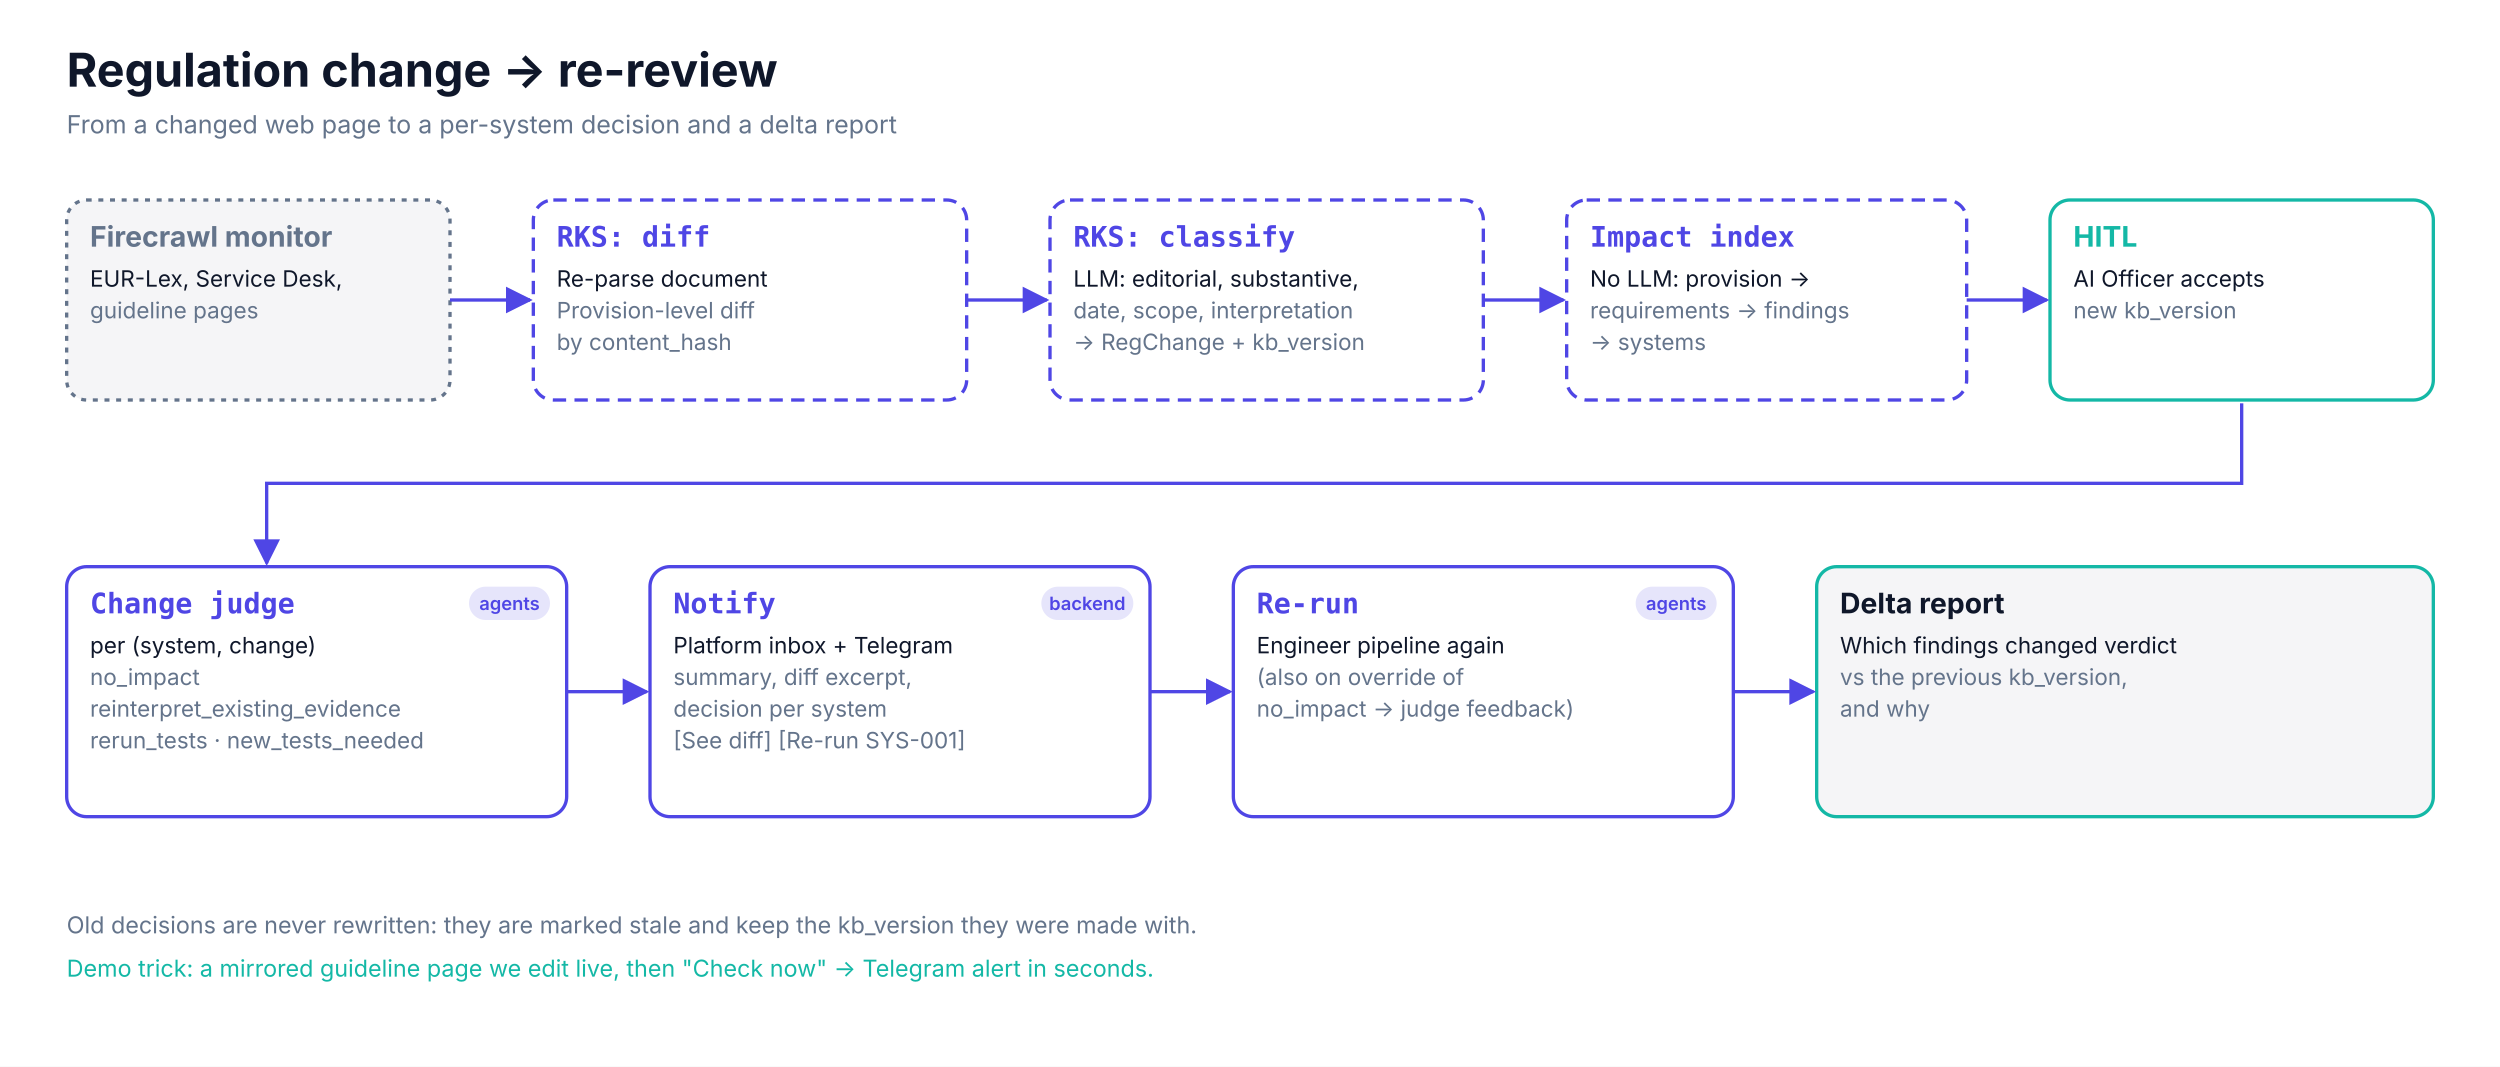
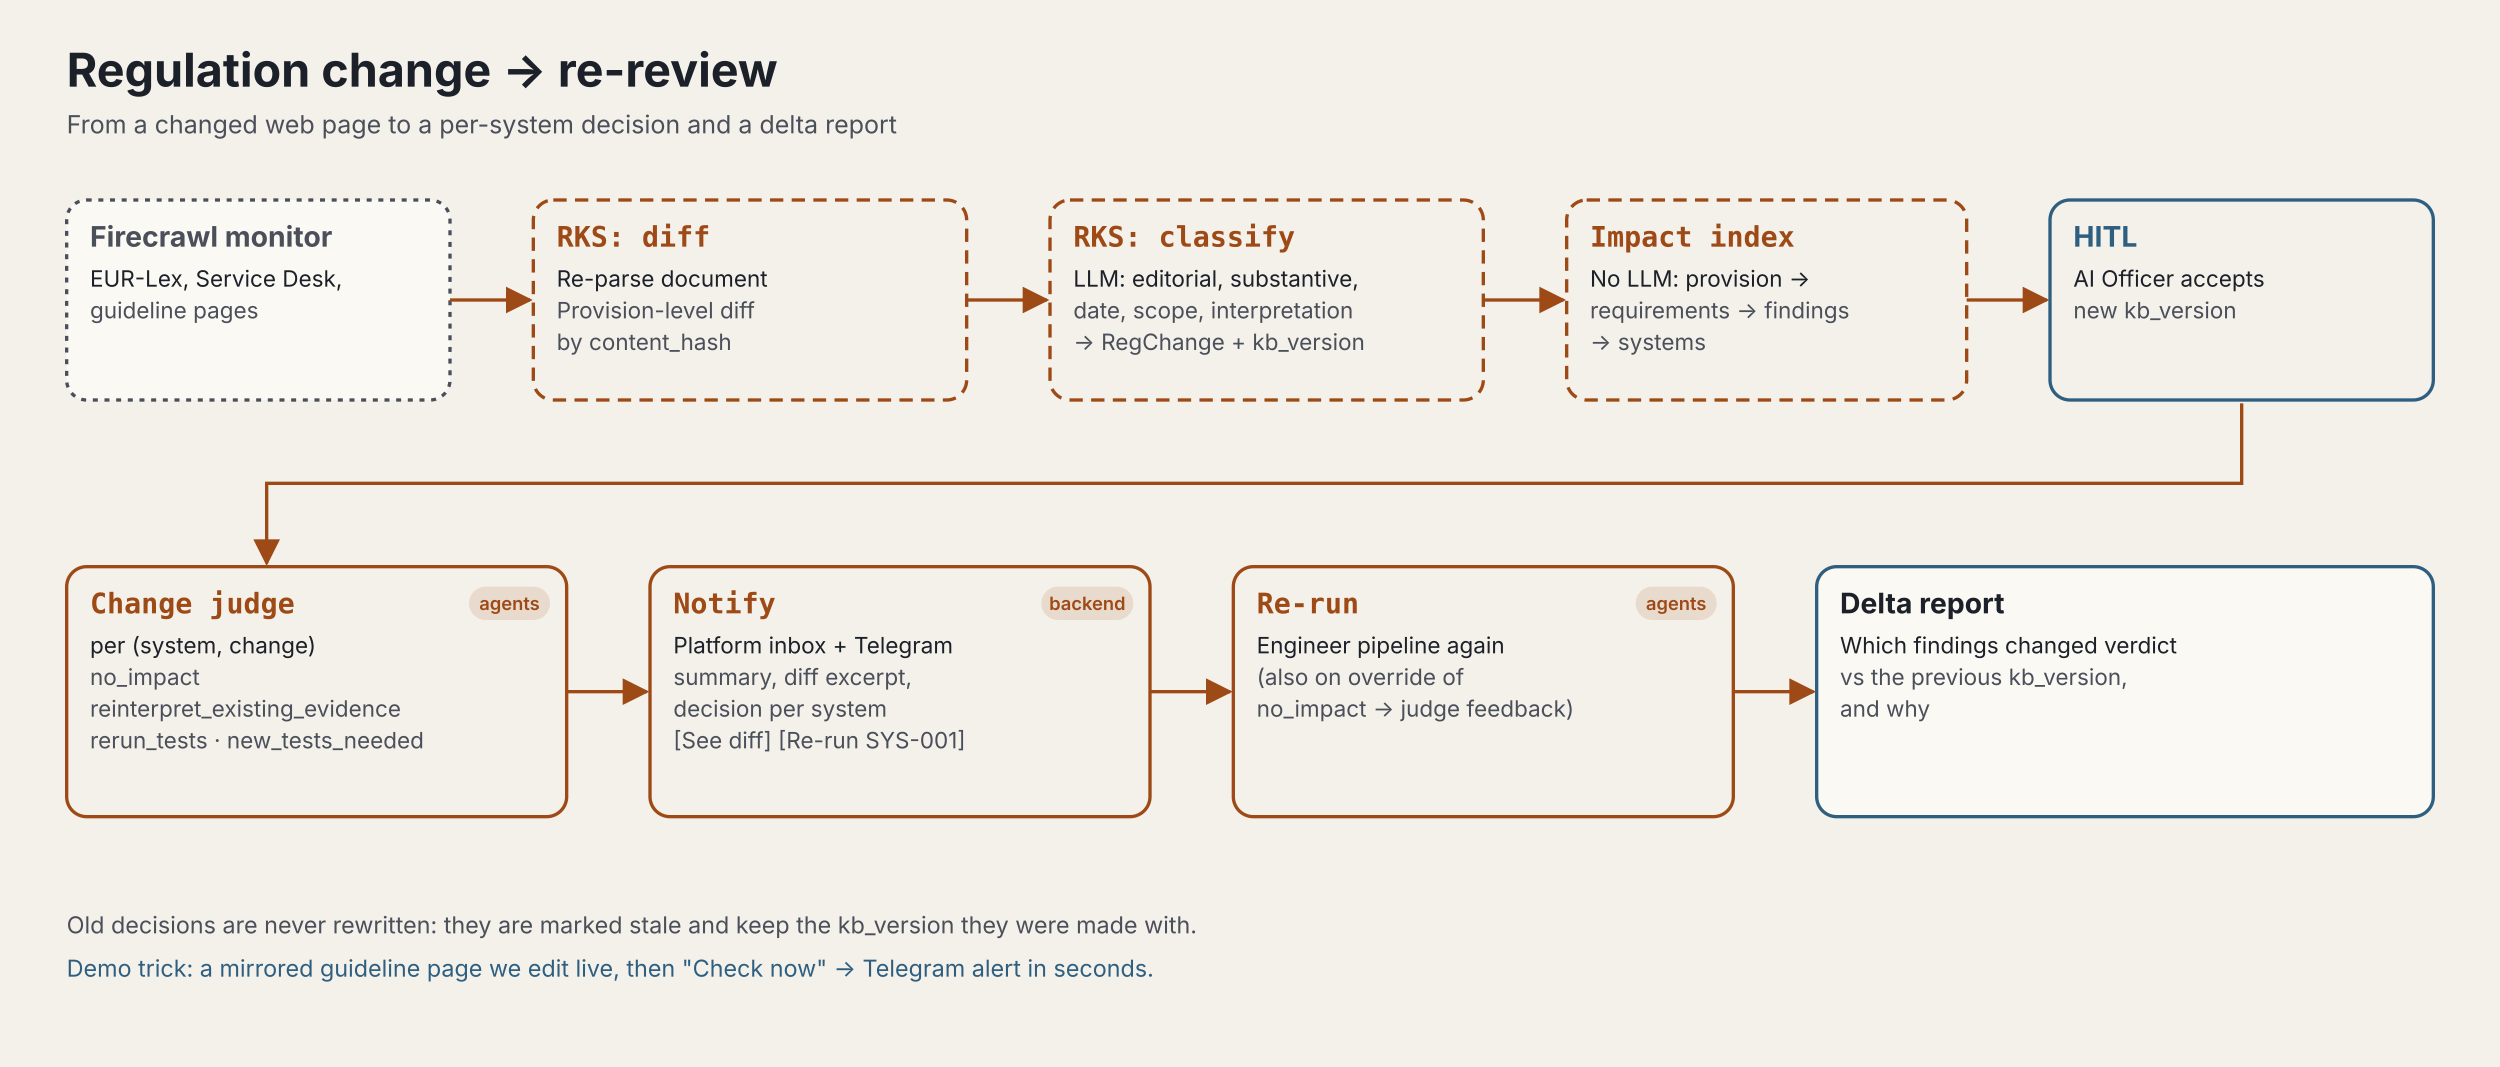
<svg xmlns="http://www.w3.org/2000/svg" width="1500" height="640" viewBox="0 0 1500 640" font-family="Inter, 'Segoe UI', Arial, sans-serif">
  <defs>
-     <marker id="m0F172A" viewBox="0 0 10 10" refX="9" refY="5" markerWidth="8" markerHeight="8" orient="auto">
-       <path d="M0,0 L10,5 L0,10 z" fill="#0F172A" />
+     <marker id="m2F5F80" viewBox="0 0 10 10" refX="9" refY="5" markerWidth="8" markerHeight="8" orient="auto">
+       <path d="M0,0 L10,5 L0,10 z" fill="#2F5F80" />
    </marker>
-     <marker id="m0F172As" viewBox="0 0 10 10" refX="1" refY="5" markerWidth="8" markerHeight="8" orient="auto">
-       <path d="M10,0 L0,5 L10,10 z" fill="#0F172A" />
+     <marker id="m2F5F80s" viewBox="0 0 10 10" refX="1" refY="5" markerWidth="8" markerHeight="8" orient="auto">
+       <path d="M10,0 L0,5 L10,10 z" fill="#2F5F80" />
    </marker>
-     <marker id="m64748B" viewBox="0 0 10 10" refX="9" refY="5" markerWidth="8" markerHeight="8" orient="auto">
-       <path d="M0,0 L10,5 L0,10 z" fill="#64748B" />
+     <marker id="m9E4A17" viewBox="0 0 10 10" refX="9" refY="5" markerWidth="8" markerHeight="8" orient="auto">
+       <path d="M0,0 L10,5 L0,10 z" fill="#9E4A17" />
    </marker>
-     <marker id="m64748Bs" viewBox="0 0 10 10" refX="1" refY="5" markerWidth="8" markerHeight="8" orient="auto">
-       <path d="M10,0 L0,5 L10,10 z" fill="#64748B" />
+     <marker id="m9E4A17s" viewBox="0 0 10 10" refX="1" refY="5" markerWidth="8" markerHeight="8" orient="auto">
+       <path d="M10,0 L0,5 L10,10 z" fill="#9E4A17" />
    </marker>
-     <marker id="m4F46E5" viewBox="0 0 10 10" refX="9" refY="5" markerWidth="8" markerHeight="8" orient="auto">
-       <path d="M0,0 L10,5 L0,10 z" fill="#4F46E5" />
+     <marker id="m1B2029" viewBox="0 0 10 10" refX="9" refY="5" markerWidth="8" markerHeight="8" orient="auto">
+       <path d="M0,0 L10,5 L0,10 z" fill="#1B2029" />
    </marker>
-     <marker id="m4F46E5s" viewBox="0 0 10 10" refX="1" refY="5" markerWidth="8" markerHeight="8" orient="auto">
-       <path d="M10,0 L0,5 L10,10 z" fill="#4F46E5" />
+     <marker id="m1B2029s" viewBox="0 0 10 10" refX="1" refY="5" markerWidth="8" markerHeight="8" orient="auto">
+       <path d="M10,0 L0,5 L10,10 z" fill="#1B2029" />
    </marker>
-     <marker id="m14B8A6" viewBox="0 0 10 10" refX="9" refY="5" markerWidth="8" markerHeight="8" orient="auto">
-       <path d="M0,0 L10,5 L0,10 z" fill="#14B8A6" />
+     <marker id="m4A4F5A" viewBox="0 0 10 10" refX="9" refY="5" markerWidth="8" markerHeight="8" orient="auto">
+       <path d="M0,0 L10,5 L0,10 z" fill="#4A4F5A" />
    </marker>
-     <marker id="m14B8A6s" viewBox="0 0 10 10" refX="1" refY="5" markerWidth="8" markerHeight="8" orient="auto">
-       <path d="M10,0 L0,5 L10,10 z" fill="#14B8A6" />
+     <marker id="m4A4F5As" viewBox="0 0 10 10" refX="1" refY="5" markerWidth="8" markerHeight="8" orient="auto">
+       <path d="M10,0 L0,5 L10,10 z" fill="#4A4F5A" />
    </marker>
  </defs>
-   <rect x="0" y="0" width="1500" height="640" rx="0" fill="#FFFFFF" />
-   <text x="40" y="52" font-size="28" font-weight="700" fill="#0F172A">Regulation change → re-review</text>
-   <text x="40" y="80" font-size="15" font-weight="400" fill="#64748B">From a changed web page to a per-system decision and a delta report</text>
-   <rect x="40" y="120" width="230" height="120" rx="12" fill="#F5F5F7" stroke="#64748B" stroke-width="2" stroke-dasharray="3 4" />
-   <text x="54" y="148" font-size="17" font-weight="700" fill="#64748B">Firecrawl monitor</text>
-   <text x="54" y="172" font-size="13.5" font-weight="400" fill="#0F172A">EUR-Lex, Service Desk,</text>
-   <text x="54" y="191" font-size="13.5" font-weight="400" fill="#64748B">guideline pages</text>
-   <rect x="320" y="120" width="260" height="120" rx="12" fill="#FFFFFF" stroke="#4F46E5" stroke-width="2" stroke-dasharray="8 5" />
-   <text x="334" y="148" font-size="17" font-weight="700" font-family="JetBrains Mono, Consolas, monospace" fill="#4F46E5">RKS: diff</text>
-   <text x="334" y="172" font-size="13.5" font-weight="400" fill="#0F172A">Re-parse document</text>
-   <text x="334" y="191" font-size="13.5" font-weight="400" fill="#64748B">Provision-level diff</text>
-   <text x="334" y="210" font-size="13.5" font-weight="400" fill="#64748B">by content_hash</text>
-   <rect x="630" y="120" width="260" height="120" rx="12" fill="#FFFFFF" stroke="#4F46E5" stroke-width="2" stroke-dasharray="8 5" />
-   <text x="644" y="148" font-size="17" font-weight="700" font-family="JetBrains Mono, Consolas, monospace" fill="#4F46E5">RKS: classify</text>
-   <text x="644" y="172" font-size="13.5" font-weight="400" fill="#0F172A">LLM: editorial, substantive,</text>
-   <text x="644" y="191" font-size="13.5" font-weight="400" fill="#64748B">date, scope, interpretation</text>
-   <text x="644" y="210" font-size="13.5" font-weight="400" fill="#64748B">→ RegChange + kb_version</text>
-   <rect x="940" y="120" width="240" height="120" rx="12" fill="#FFFFFF" stroke="#4F46E5" stroke-width="2" stroke-dasharray="8 5" />
-   <text x="954" y="148" font-size="17" font-weight="700" font-family="JetBrains Mono, Consolas, monospace" fill="#4F46E5">Impact index</text>
-   <text x="954" y="172" font-size="13.5" font-weight="400" fill="#0F172A">No LLM: provision →</text>
-   <text x="954" y="191" font-size="13.5" font-weight="400" fill="#64748B">requirements → findings</text>
-   <text x="954" y="210" font-size="13.5" font-weight="400" fill="#64748B">→ systems</text>
-   <rect x="1230" y="120" width="230" height="120" rx="12" fill="#FFFFFF" stroke="#14B8A6" stroke-width="2" />
-   <text x="1244" y="148" font-size="17" font-weight="700" fill="#14B8A6">HITL</text>
-   <text x="1244" y="172" font-size="13.5" font-weight="400" fill="#0F172A">AI Officer accepts</text>
-   <text x="1244" y="191" font-size="13.5" font-weight="400" fill="#64748B">new kb_version</text>
-   <path d="M270,180 L318,180" fill="none" stroke="#4F46E5" stroke-width="2" marker-end="url(#m4F46E5)" />
-   <path d="M580,180 L628,180" fill="none" stroke="#4F46E5" stroke-width="2" marker-end="url(#m4F46E5)" />
-   <path d="M890,180 L938,180" fill="none" stroke="#4F46E5" stroke-width="2" marker-end="url(#m4F46E5)" />
-   <path d="M1180,180 L1228,180" fill="none" stroke="#4F46E5" stroke-width="2" marker-end="url(#m4F46E5)" />
-   <path d="M1345,242 L1345,290 L160,290 L160,338" fill="none" stroke="#4F46E5" stroke-width="2" marker-end="url(#m4F46E5)" />
-   <rect x="40" y="340" width="300" height="150" rx="12" fill="#FFFFFF" stroke="#4F46E5" stroke-width="2" />
-   <text x="54" y="368" font-size="17" font-weight="700" font-family="JetBrains Mono, Consolas, monospace" fill="#4F46E5">Change judge</text>
-   <rect x="281.4" y="352" width="48.6" height="20" rx="10" fill="#e6e5fb" />
-   <text x="305.7" y="366" font-size="11" font-weight="600" text-anchor="middle" fill="#4F46E5">agents</text>
-   <text x="54" y="392" font-size="13.5" font-weight="400" fill="#0F172A">per (system, change)</text>
-   <text x="54" y="411" font-size="13.5" font-weight="400" fill="#64748B">no_impact</text>
-   <text x="54" y="430" font-size="13.5" font-weight="400" fill="#64748B">reinterpret_existing_evidence</text>
-   <text x="54" y="449" font-size="13.5" font-weight="400" fill="#64748B">rerun_tests · new_tests_needed</text>
-   <rect x="390" y="340" width="300" height="150" rx="12" fill="#FFFFFF" stroke="#4F46E5" stroke-width="2" />
-   <text x="404" y="368" font-size="17" font-weight="700" font-family="JetBrains Mono, Consolas, monospace" fill="#4F46E5">Notify</text>
-   <rect x="624.8" y="352" width="55.2" height="20" rx="10" fill="#e6e5fb" />
-   <text x="652.4" y="366" font-size="11" font-weight="600" text-anchor="middle" fill="#4F46E5">backend</text>
-   <text x="404" y="392" font-size="13.5" font-weight="400" fill="#0F172A">Platform inbox + Telegram</text>
-   <text x="404" y="411" font-size="13.5" font-weight="400" fill="#64748B">summary, diff excerpt,</text>
-   <text x="404" y="430" font-size="13.5" font-weight="400" fill="#64748B">decision per system</text>
-   <text x="404" y="449" font-size="13.5" font-weight="400" fill="#64748B">[See diff] [Re-run SYS-001]</text>
-   <rect x="740" y="340" width="300" height="150" rx="12" fill="#FFFFFF" stroke="#4F46E5" stroke-width="2" />
-   <text x="754" y="368" font-size="17" font-weight="700" font-family="JetBrains Mono, Consolas, monospace" fill="#4F46E5">Re-run</text>
-   <rect x="981.4" y="352" width="48.6" height="20" rx="10" fill="#e6e5fb" />
-   <text x="1005.7" y="366" font-size="11" font-weight="600" text-anchor="middle" fill="#4F46E5">agents</text>
-   <text x="754" y="392" font-size="13.5" font-weight="400" fill="#0F172A">Engineer pipeline again</text>
-   <text x="754" y="411" font-size="13.5" font-weight="400" fill="#64748B">(also on override of</text>
-   <text x="754" y="430" font-size="13.5" font-weight="400" fill="#64748B">no_impact → judge feedback)</text>
-   <rect x="1090" y="340" width="370" height="150" rx="12" fill="#F5F5F7" stroke="#14B8A6" stroke-width="2" />
-   <text x="1104" y="368" font-size="17" font-weight="700" fill="#0F172A">Delta report</text>
-   <text x="1104" y="392" font-size="13.5" font-weight="400" fill="#0F172A">Which findings changed verdict</text>
-   <text x="1104" y="411" font-size="13.5" font-weight="400" fill="#64748B">vs the previous kb_version,</text>
-   <text x="1104" y="430" font-size="13.5" font-weight="400" fill="#64748B">and why</text>
-   <path d="M340,415 L388,415" fill="none" stroke="#4F46E5" stroke-width="2" marker-end="url(#m4F46E5)" />
-   <path d="M690,415 L738,415" fill="none" stroke="#4F46E5" stroke-width="2" marker-end="url(#m4F46E5)" />
-   <path d="M1040,415 L1088,415" fill="none" stroke="#4F46E5" stroke-width="2" marker-end="url(#m4F46E5)" />
-   <text x="40" y="560" font-size="14" font-weight="400" fill="#64748B">Old decisions are never rewritten: they are marked stale and keep the kb_version they were made with.</text>
-   <text x="40" y="586" font-size="14" font-weight="400" fill="#14B8A6">Demo trick: a mirrored guideline page we edit live, then "Check now" → Telegram alert in seconds.</text>
+   <rect x="0" y="0" width="1500" height="640" rx="0" fill="#F4F1EA" />
+   <text x="40" y="52" font-size="28" font-weight="700" fill="#1B2029">Regulation change → re-review</text>
+   <text x="40" y="80" font-size="15" font-weight="400" fill="#4A4F5A">From a changed web page to a per-system decision and a delta report</text>
+   <rect x="40" y="120" width="230" height="120" rx="12" fill="#FBF9F4" stroke="#4A4F5A" stroke-width="2" stroke-dasharray="3 4" />
+   <text x="54" y="148" font-size="17" font-weight="700" fill="#4A4F5A">Firecrawl monitor</text>
+   <text x="54" y="172" font-size="13.5" font-weight="400" fill="#1B2029">EUR-Lex, Service Desk,</text>
+   <text x="54" y="191" font-size="13.5" font-weight="400" fill="#4A4F5A">guideline pages</text>
+   <rect x="320" y="120" width="260" height="120" rx="12" fill="#F4F1EA" stroke="#9E4A17" stroke-width="2" stroke-dasharray="8 5" />
+   <text x="334" y="148" font-size="17" font-weight="700" font-family="JetBrains Mono, Consolas, monospace" fill="#9E4A17">RKS: diff</text>
+   <text x="334" y="172" font-size="13.5" font-weight="400" fill="#1B2029">Re-parse document</text>
+   <text x="334" y="191" font-size="13.5" font-weight="400" fill="#4A4F5A">Provision-level diff</text>
+   <text x="334" y="210" font-size="13.5" font-weight="400" fill="#4A4F5A">by content_hash</text>
+   <rect x="630" y="120" width="260" height="120" rx="12" fill="#F4F1EA" stroke="#9E4A17" stroke-width="2" stroke-dasharray="8 5" />
+   <text x="644" y="148" font-size="17" font-weight="700" font-family="JetBrains Mono, Consolas, monospace" fill="#9E4A17">RKS: classify</text>
+   <text x="644" y="172" font-size="13.5" font-weight="400" fill="#1B2029">LLM: editorial, substantive,</text>
+   <text x="644" y="191" font-size="13.5" font-weight="400" fill="#4A4F5A">date, scope, interpretation</text>
+   <text x="644" y="210" font-size="13.5" font-weight="400" fill="#4A4F5A">→ RegChange + kb_version</text>
+   <rect x="940" y="120" width="240" height="120" rx="12" fill="#F4F1EA" stroke="#9E4A17" stroke-width="2" stroke-dasharray="8 5" />
+   <text x="954" y="148" font-size="17" font-weight="700" font-family="JetBrains Mono, Consolas, monospace" fill="#9E4A17">Impact index</text>
+   <text x="954" y="172" font-size="13.5" font-weight="400" fill="#1B2029">No LLM: provision →</text>
+   <text x="954" y="191" font-size="13.5" font-weight="400" fill="#4A4F5A">requirements → findings</text>
+   <text x="954" y="210" font-size="13.5" font-weight="400" fill="#4A4F5A">→ systems</text>
+   <rect x="1230" y="120" width="230" height="120" rx="12" fill="#F4F1EA" stroke="#2F5F80" stroke-width="2" />
+   <text x="1244" y="148" font-size="17" font-weight="700" fill="#2F5F80">HITL</text>
+   <text x="1244" y="172" font-size="13.5" font-weight="400" fill="#1B2029">AI Officer accepts</text>
+   <text x="1244" y="191" font-size="13.5" font-weight="400" fill="#4A4F5A">new kb_version</text>
+   <path d="M270,180 L318,180" fill="none" stroke="#9E4A17" stroke-width="2" marker-end="url(#m9E4A17)" />
+   <path d="M580,180 L628,180" fill="none" stroke="#9E4A17" stroke-width="2" marker-end="url(#m9E4A17)" />
+   <path d="M890,180 L938,180" fill="none" stroke="#9E4A17" stroke-width="2" marker-end="url(#m9E4A17)" />
+   <path d="M1180,180 L1228,180" fill="none" stroke="#9E4A17" stroke-width="2" marker-end="url(#m9E4A17)" />
+   <path d="M1345,242 L1345,290 L160,290 L160,338" fill="none" stroke="#9E4A17" stroke-width="2" marker-end="url(#m9E4A17)" />
+   <rect x="40" y="340" width="300" height="150" rx="12" fill="#F4F1EA" stroke="#9E4A17" stroke-width="2" />
+   <text x="54" y="368" font-size="17" font-weight="700" font-family="JetBrains Mono, Consolas, monospace" fill="#9E4A17">Change judge</text>
+   <rect x="281.4" y="352" width="48.6" height="20" rx="10" fill="#e8dacc" />
+   <text x="305.7" y="366" font-size="11" font-weight="600" text-anchor="middle" fill="#9E4A17">agents</text>
+   <text x="54" y="392" font-size="13.5" font-weight="400" fill="#1B2029">per (system, change)</text>
+   <text x="54" y="411" font-size="13.5" font-weight="400" fill="#4A4F5A">no_impact</text>
+   <text x="54" y="430" font-size="13.5" font-weight="400" fill="#4A4F5A">reinterpret_existing_evidence</text>
+   <text x="54" y="449" font-size="13.5" font-weight="400" fill="#4A4F5A">rerun_tests · new_tests_needed</text>
+   <rect x="390" y="340" width="300" height="150" rx="12" fill="#F4F1EA" stroke="#9E4A17" stroke-width="2" />
+   <text x="404" y="368" font-size="17" font-weight="700" font-family="JetBrains Mono, Consolas, monospace" fill="#9E4A17">Notify</text>
+   <rect x="624.8" y="352" width="55.2" height="20" rx="10" fill="#e8dacc" />
+   <text x="652.4" y="366" font-size="11" font-weight="600" text-anchor="middle" fill="#9E4A17">backend</text>
+   <text x="404" y="392" font-size="13.5" font-weight="400" fill="#1B2029">Platform inbox + Telegram</text>
+   <text x="404" y="411" font-size="13.5" font-weight="400" fill="#4A4F5A">summary, diff excerpt,</text>
+   <text x="404" y="430" font-size="13.5" font-weight="400" fill="#4A4F5A">decision per system</text>
+   <text x="404" y="449" font-size="13.5" font-weight="400" fill="#4A4F5A">[See diff] [Re-run SYS-001]</text>
+   <rect x="740" y="340" width="300" height="150" rx="12" fill="#F4F1EA" stroke="#9E4A17" stroke-width="2" />
+   <text x="754" y="368" font-size="17" font-weight="700" font-family="JetBrains Mono, Consolas, monospace" fill="#9E4A17">Re-run</text>
+   <rect x="981.4" y="352" width="48.6" height="20" rx="10" fill="#e8dacc" />
+   <text x="1005.7" y="366" font-size="11" font-weight="600" text-anchor="middle" fill="#9E4A17">agents</text>
+   <text x="754" y="392" font-size="13.5" font-weight="400" fill="#1B2029">Engineer pipeline again</text>
+   <text x="754" y="411" font-size="13.5" font-weight="400" fill="#4A4F5A">(also on override of</text>
+   <text x="754" y="430" font-size="13.5" font-weight="400" fill="#4A4F5A">no_impact → judge feedback)</text>
+   <rect x="1090" y="340" width="370" height="150" rx="12" fill="#FBF9F4" stroke="#2F5F80" stroke-width="2" />
+   <text x="1104" y="368" font-size="17" font-weight="700" fill="#1B2029">Delta report</text>
+   <text x="1104" y="392" font-size="13.5" font-weight="400" fill="#1B2029">Which findings changed verdict</text>
+   <text x="1104" y="411" font-size="13.5" font-weight="400" fill="#4A4F5A">vs the previous kb_version,</text>
+   <text x="1104" y="430" font-size="13.5" font-weight="400" fill="#4A4F5A">and why</text>
+   <path d="M340,415 L388,415" fill="none" stroke="#9E4A17" stroke-width="2" marker-end="url(#m9E4A17)" />
+   <path d="M690,415 L738,415" fill="none" stroke="#9E4A17" stroke-width="2" marker-end="url(#m9E4A17)" />
+   <path d="M1040,415 L1088,415" fill="none" stroke="#9E4A17" stroke-width="2" marker-end="url(#m9E4A17)" />
+   <text x="40" y="560" font-size="14" font-weight="400" fill="#4A4F5A">Old decisions are never rewritten: they are marked stale and keep the kb_version they were made with.</text>
+   <text x="40" y="586" font-size="14" font-weight="400" fill="#2F5F80">Demo trick: a mirrored guideline page we edit live, then "Check now" → Telegram alert in seconds.</text>
</svg>
